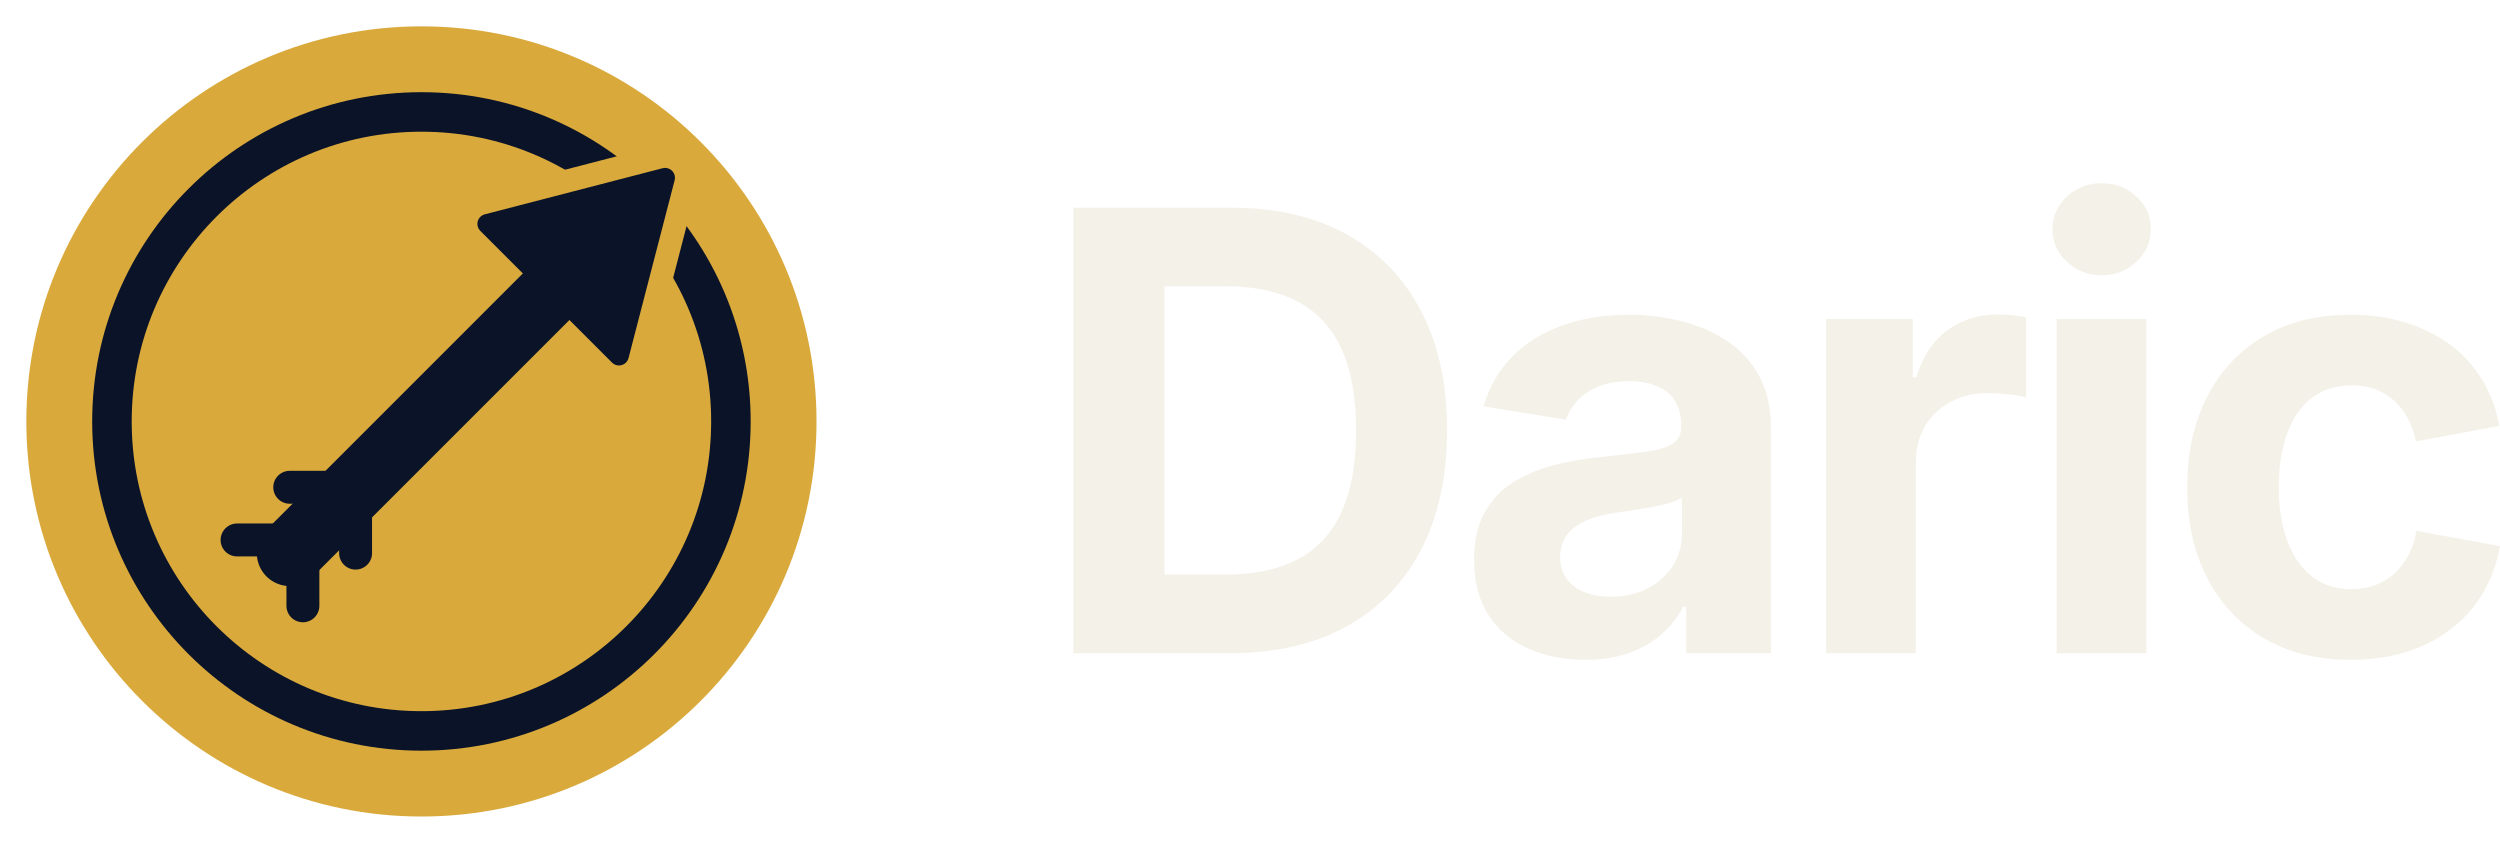
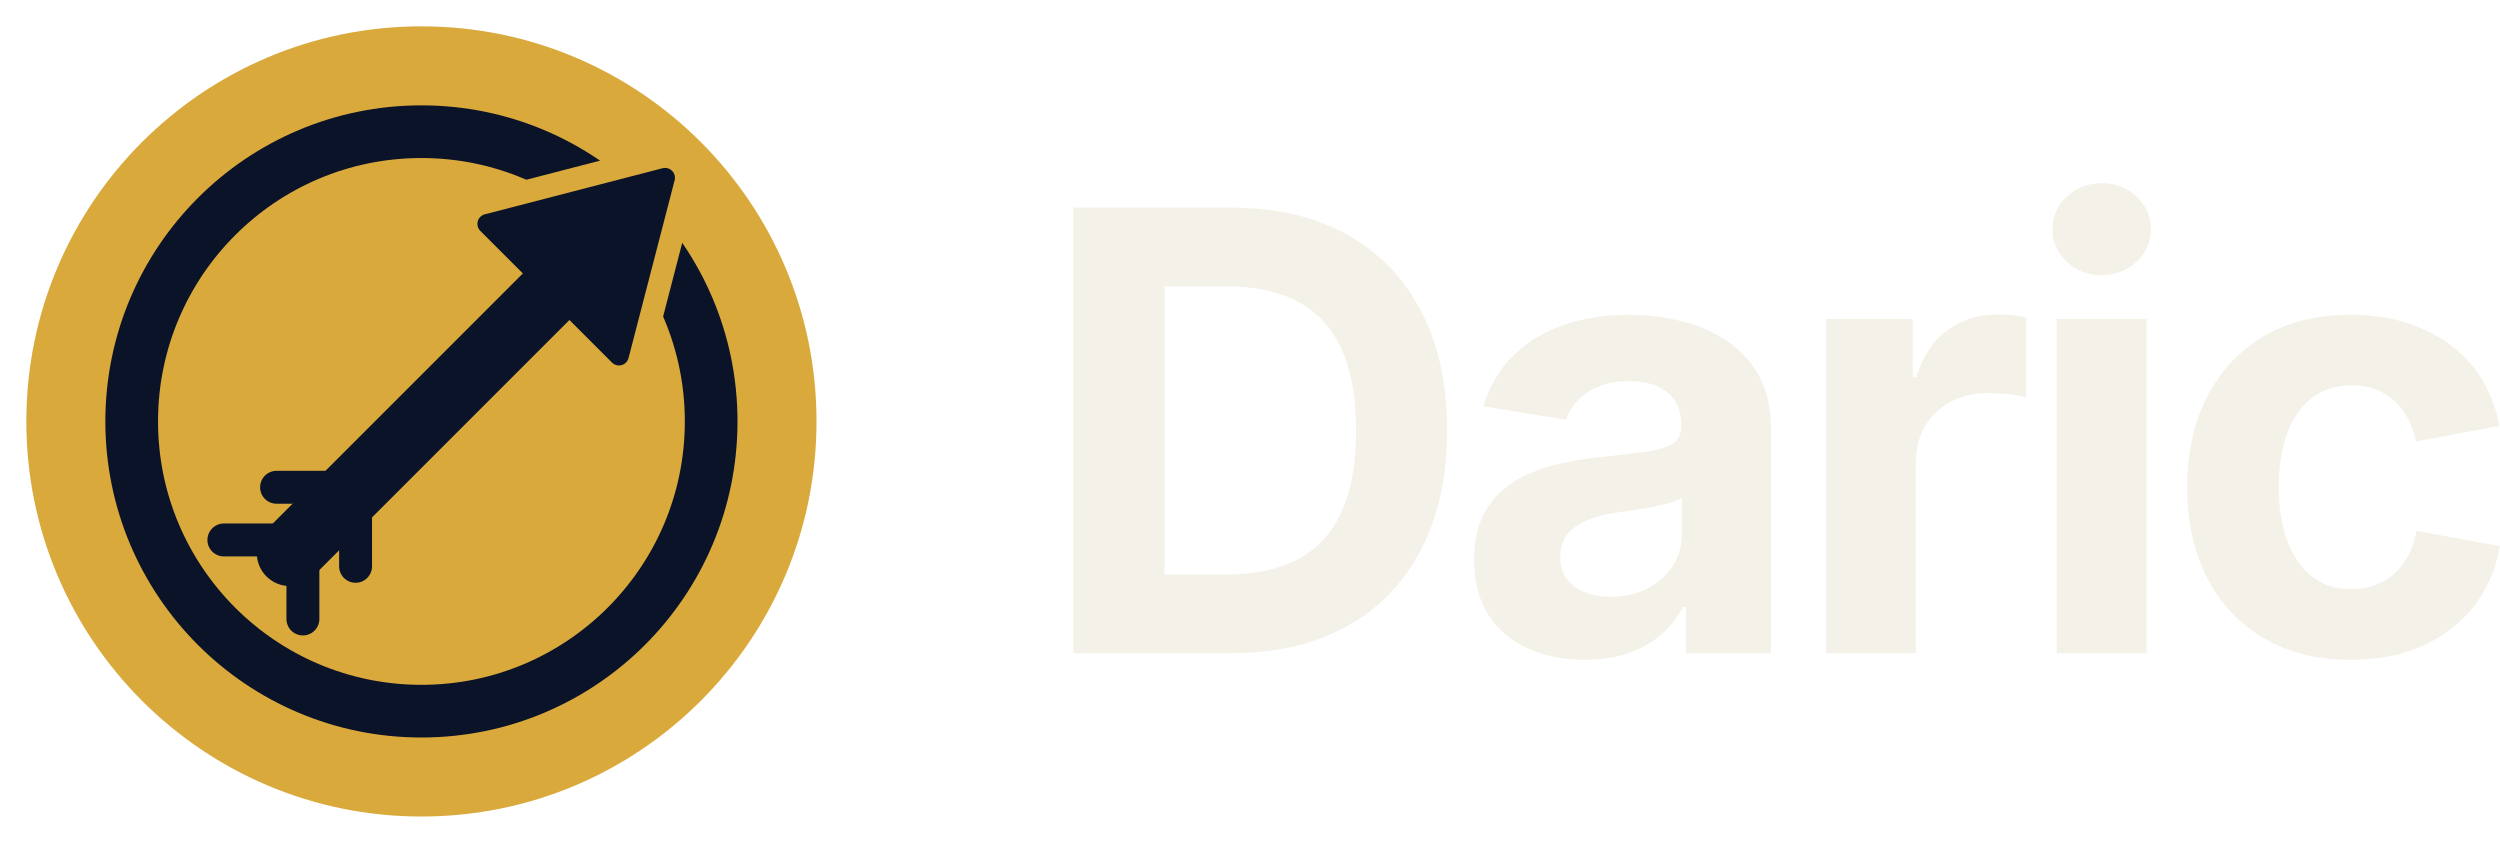
<svg xmlns="http://www.w3.org/2000/svg" viewBox="0 0 189.83 64" role="img" xml:lang="en">
  <g transform="translate(0 0)">
    <circle cx="32" cy="32" r="30" fill="#d9a93c" />
-     <circle cx="32" cy="32" r="23.5" fill="none" stroke="#0a1328" stroke-width="3" />
+     <circle cx="32" cy="32" r="22" fill="none" stroke="#0a1328" stroke-width="4" />
    <path d="M50.5 13.5 L47 27 L37 17 Z" fill="#d9a93c" stroke="#d9a93c" stroke-width="5" stroke-linejoin="round" />
    <path d="M22 42 L42 22" stroke="#0a1328" stroke-width="5" stroke-linecap="round" />
    <path d="M50.5 13.5 L47 27 L37 17 Z" fill="#0a1328" stroke="#0a1328" stroke-width="1.5" stroke-linejoin="round" />
    <g fill="none" stroke="#0a1328" stroke-width="2.5" stroke-linecap="round" stroke-linejoin="round">
-       <path d="M18 41 H23 V46" />
-       <path d="M22 37 H27 V42" />
+       <path d="M17 41 H23 V47" />
+       <path d="M21 37 H27 V43" />
    </g>
  </g>
  <path transform="translate(78.43 49.6)" fill="#f4f1e8" d="M14.96 0H6.2V-5.97H14.62Q17.89 -5.97 20.11 -7.13Q22.32 -8.29 23.43 -10.72Q24.54 -13.15 24.54 -16.94Q24.54 -20.71 23.42 -23.13Q22.3 -25.54 20.11 -26.7Q17.91 -27.86 14.67 -27.86H6.04V-33.83H15.08Q20.16 -33.83 23.83 -31.8Q27.5 -29.77 29.47 -25.99Q31.45 -22.21 31.45 -16.94Q31.45 -11.65 29.47 -7.86Q27.5 -4.06 23.81 -2.03Q20.12 0 14.96 0ZM9.99 -33.83V0H3.07V-33.83ZM41.94 0.5Q39.54 0.5 37.62 -0.35Q35.7 -1.2 34.6 -2.89Q33.5 -4.59 33.5 -7.11Q33.5 -9.22 34.28 -10.65Q35.06 -12.08 36.41 -12.94Q37.77 -13.8 39.48 -14.26Q41.19 -14.71 43.08 -14.89Q45.28 -15.12 46.63 -15.31Q47.98 -15.51 48.61 -15.93Q49.23 -16.35 49.23 -17.17V-17.28Q49.23 -18.37 48.78 -19.12Q48.32 -19.87 47.43 -20.26Q46.53 -20.66 45.26 -20.66Q43.94 -20.66 42.97 -20.26Q41.99 -19.87 41.38 -19.21Q40.76 -18.55 40.47 -17.73L34.22 -18.75Q34.88 -20.98 36.4 -22.52Q37.92 -24.07 40.18 -24.88Q42.44 -25.7 45.28 -25.7Q47.32 -25.7 49.25 -25.21Q51.18 -24.73 52.72 -23.7Q54.25 -22.68 55.15 -21.04Q56.04 -19.39 56.04 -17.1V0H49.6V-3.52H49.37Q48.76 -2.34 47.73 -1.44Q46.71 -0.54 45.27 -0.02Q43.83 0.5 41.94 0.5ZM43.87 -4.29Q45.49 -4.29 46.7 -4.93Q47.91 -5.56 48.6 -6.65Q49.28 -7.74 49.28 -9.08V-11.83Q48.98 -11.6 48.37 -11.42Q47.76 -11.24 47.01 -11.1Q46.26 -10.97 45.53 -10.85Q44.8 -10.74 44.24 -10.67Q42.99 -10.49 42.03 -10.08Q41.08 -9.67 40.56 -9Q40.04 -8.33 40.04 -7.29Q40.04 -6.31 40.54 -5.64Q41.04 -4.97 41.9 -4.63Q42.76 -4.29 43.87 -4.29ZM60.23 0V-25.38H66.81V-20.96H67.09Q67.79 -23.32 69.44 -24.52Q71.08 -25.72 73.22 -25.72Q73.74 -25.72 74.35 -25.67Q74.96 -25.61 75.42 -25.5V-19.41Q74.96 -19.57 74.1 -19.66Q73.24 -19.75 72.47 -19.75Q70.92 -19.75 69.67 -19.08Q68.42 -18.41 67.73 -17.22Q67.04 -16.03 67.04 -14.44V0ZM77.74 0V-25.38H84.55V0ZM81.15 -28.7Q79.6 -28.7 78.51 -29.72Q77.42 -30.74 77.42 -32.2Q77.42 -33.65 78.51 -34.67Q79.6 -35.69 81.15 -35.69Q82.69 -35.69 83.79 -34.68Q84.89 -33.67 84.89 -32.2Q84.89 -30.74 83.79 -29.72Q82.69 -28.7 81.15 -28.7ZM100.07 0.5Q96.23 0.5 93.45 -1.15Q90.67 -2.79 89.16 -5.73Q87.65 -8.67 87.65 -12.58Q87.65 -16.53 89.16 -19.47Q90.67 -22.41 93.45 -24.06Q96.23 -25.7 100.07 -25.7Q102.32 -25.7 104.22 -25.11Q106.13 -24.52 107.61 -23.43Q109.08 -22.34 110.04 -20.78Q110.99 -19.21 111.35 -17.26L105.02 -16.08Q104.81 -17.07 104.38 -17.86Q103.95 -18.64 103.34 -19.2Q102.72 -19.75 101.92 -20.05Q101.11 -20.34 100.14 -20.34Q98.32 -20.34 97.08 -19.37Q95.84 -18.39 95.22 -16.64Q94.6 -14.89 94.6 -12.6Q94.6 -10.35 95.22 -8.61Q95.84 -6.86 97.08 -5.86Q98.32 -4.86 100.14 -4.86Q101.11 -4.86 101.93 -5.17Q102.75 -5.47 103.38 -6.05Q104.02 -6.63 104.45 -7.45Q104.88 -8.26 105.06 -9.29L111.4 -8.13Q111.03 -6.11 110.08 -4.53Q109.13 -2.95 107.65 -1.82Q106.18 -0.68 104.26 -0.09Q102.34 0.5 100.07 0.5Z" />
</svg>
